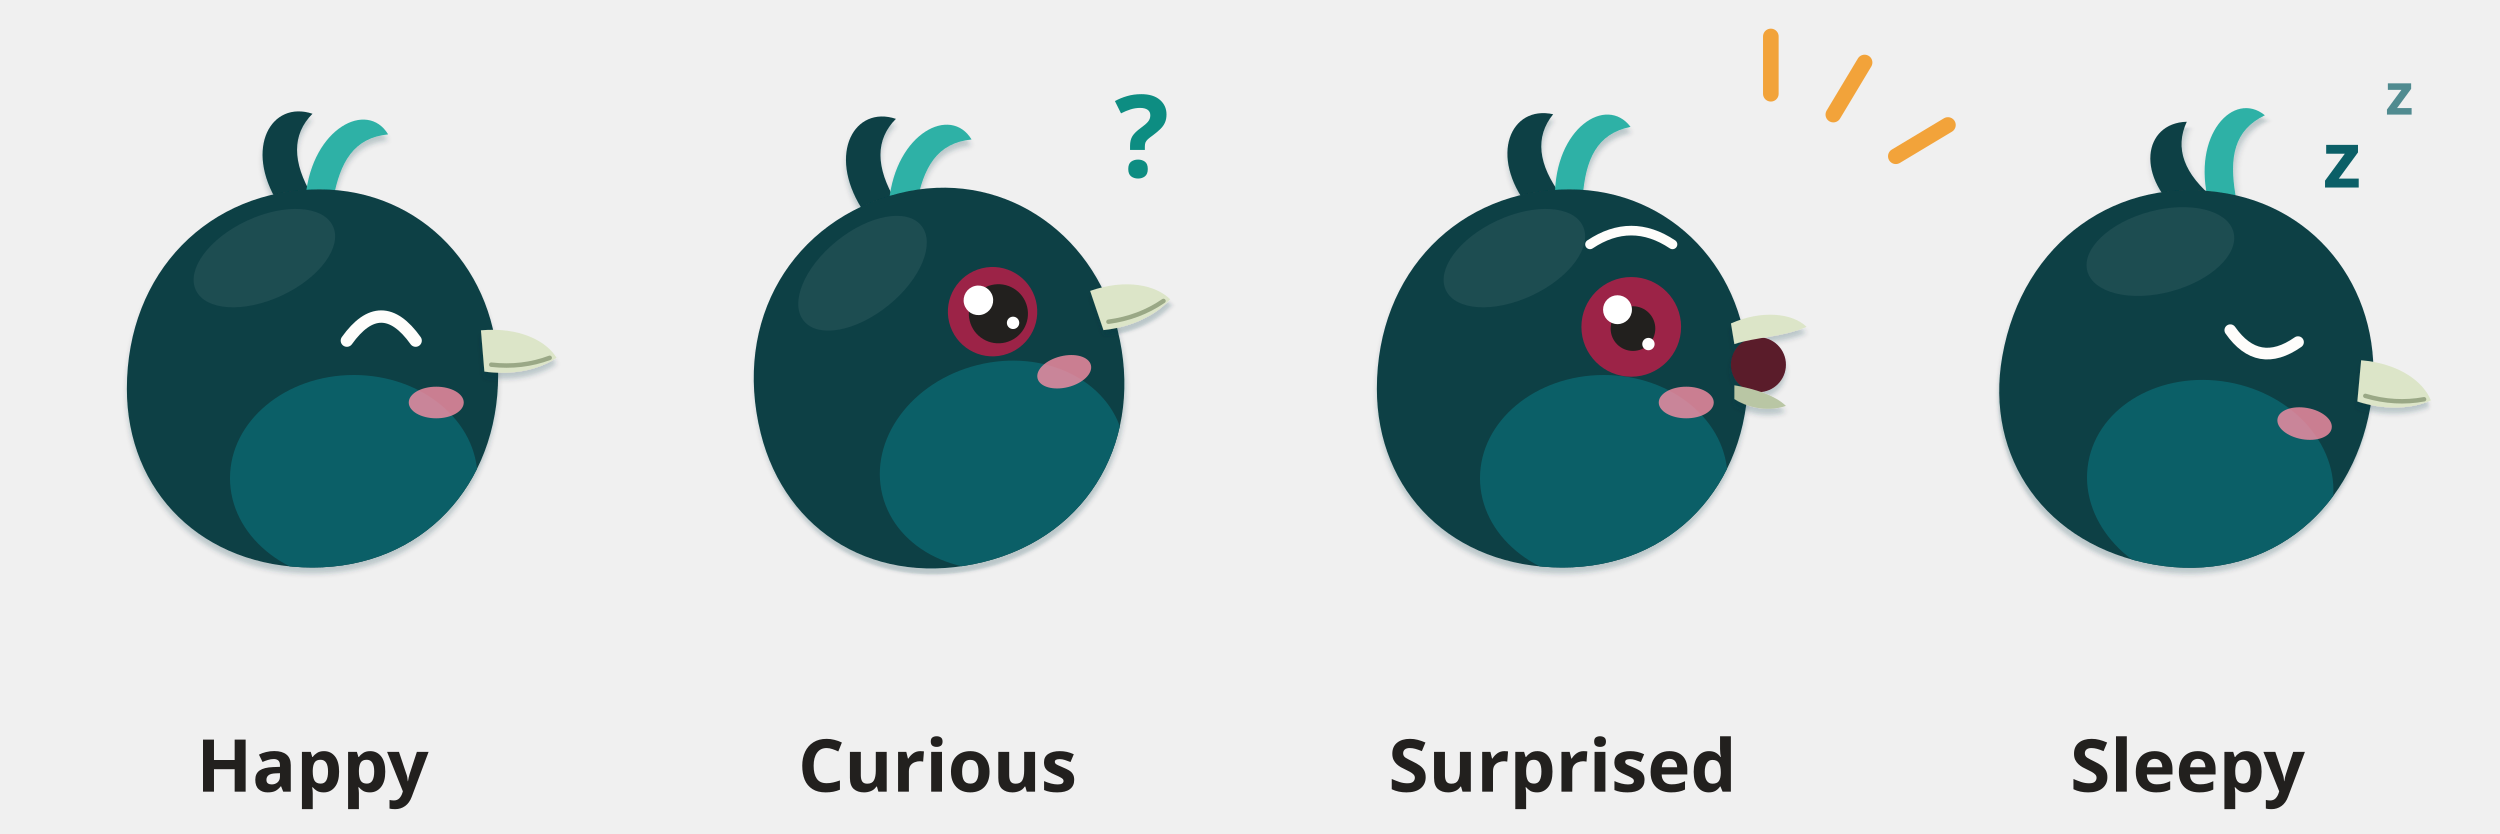
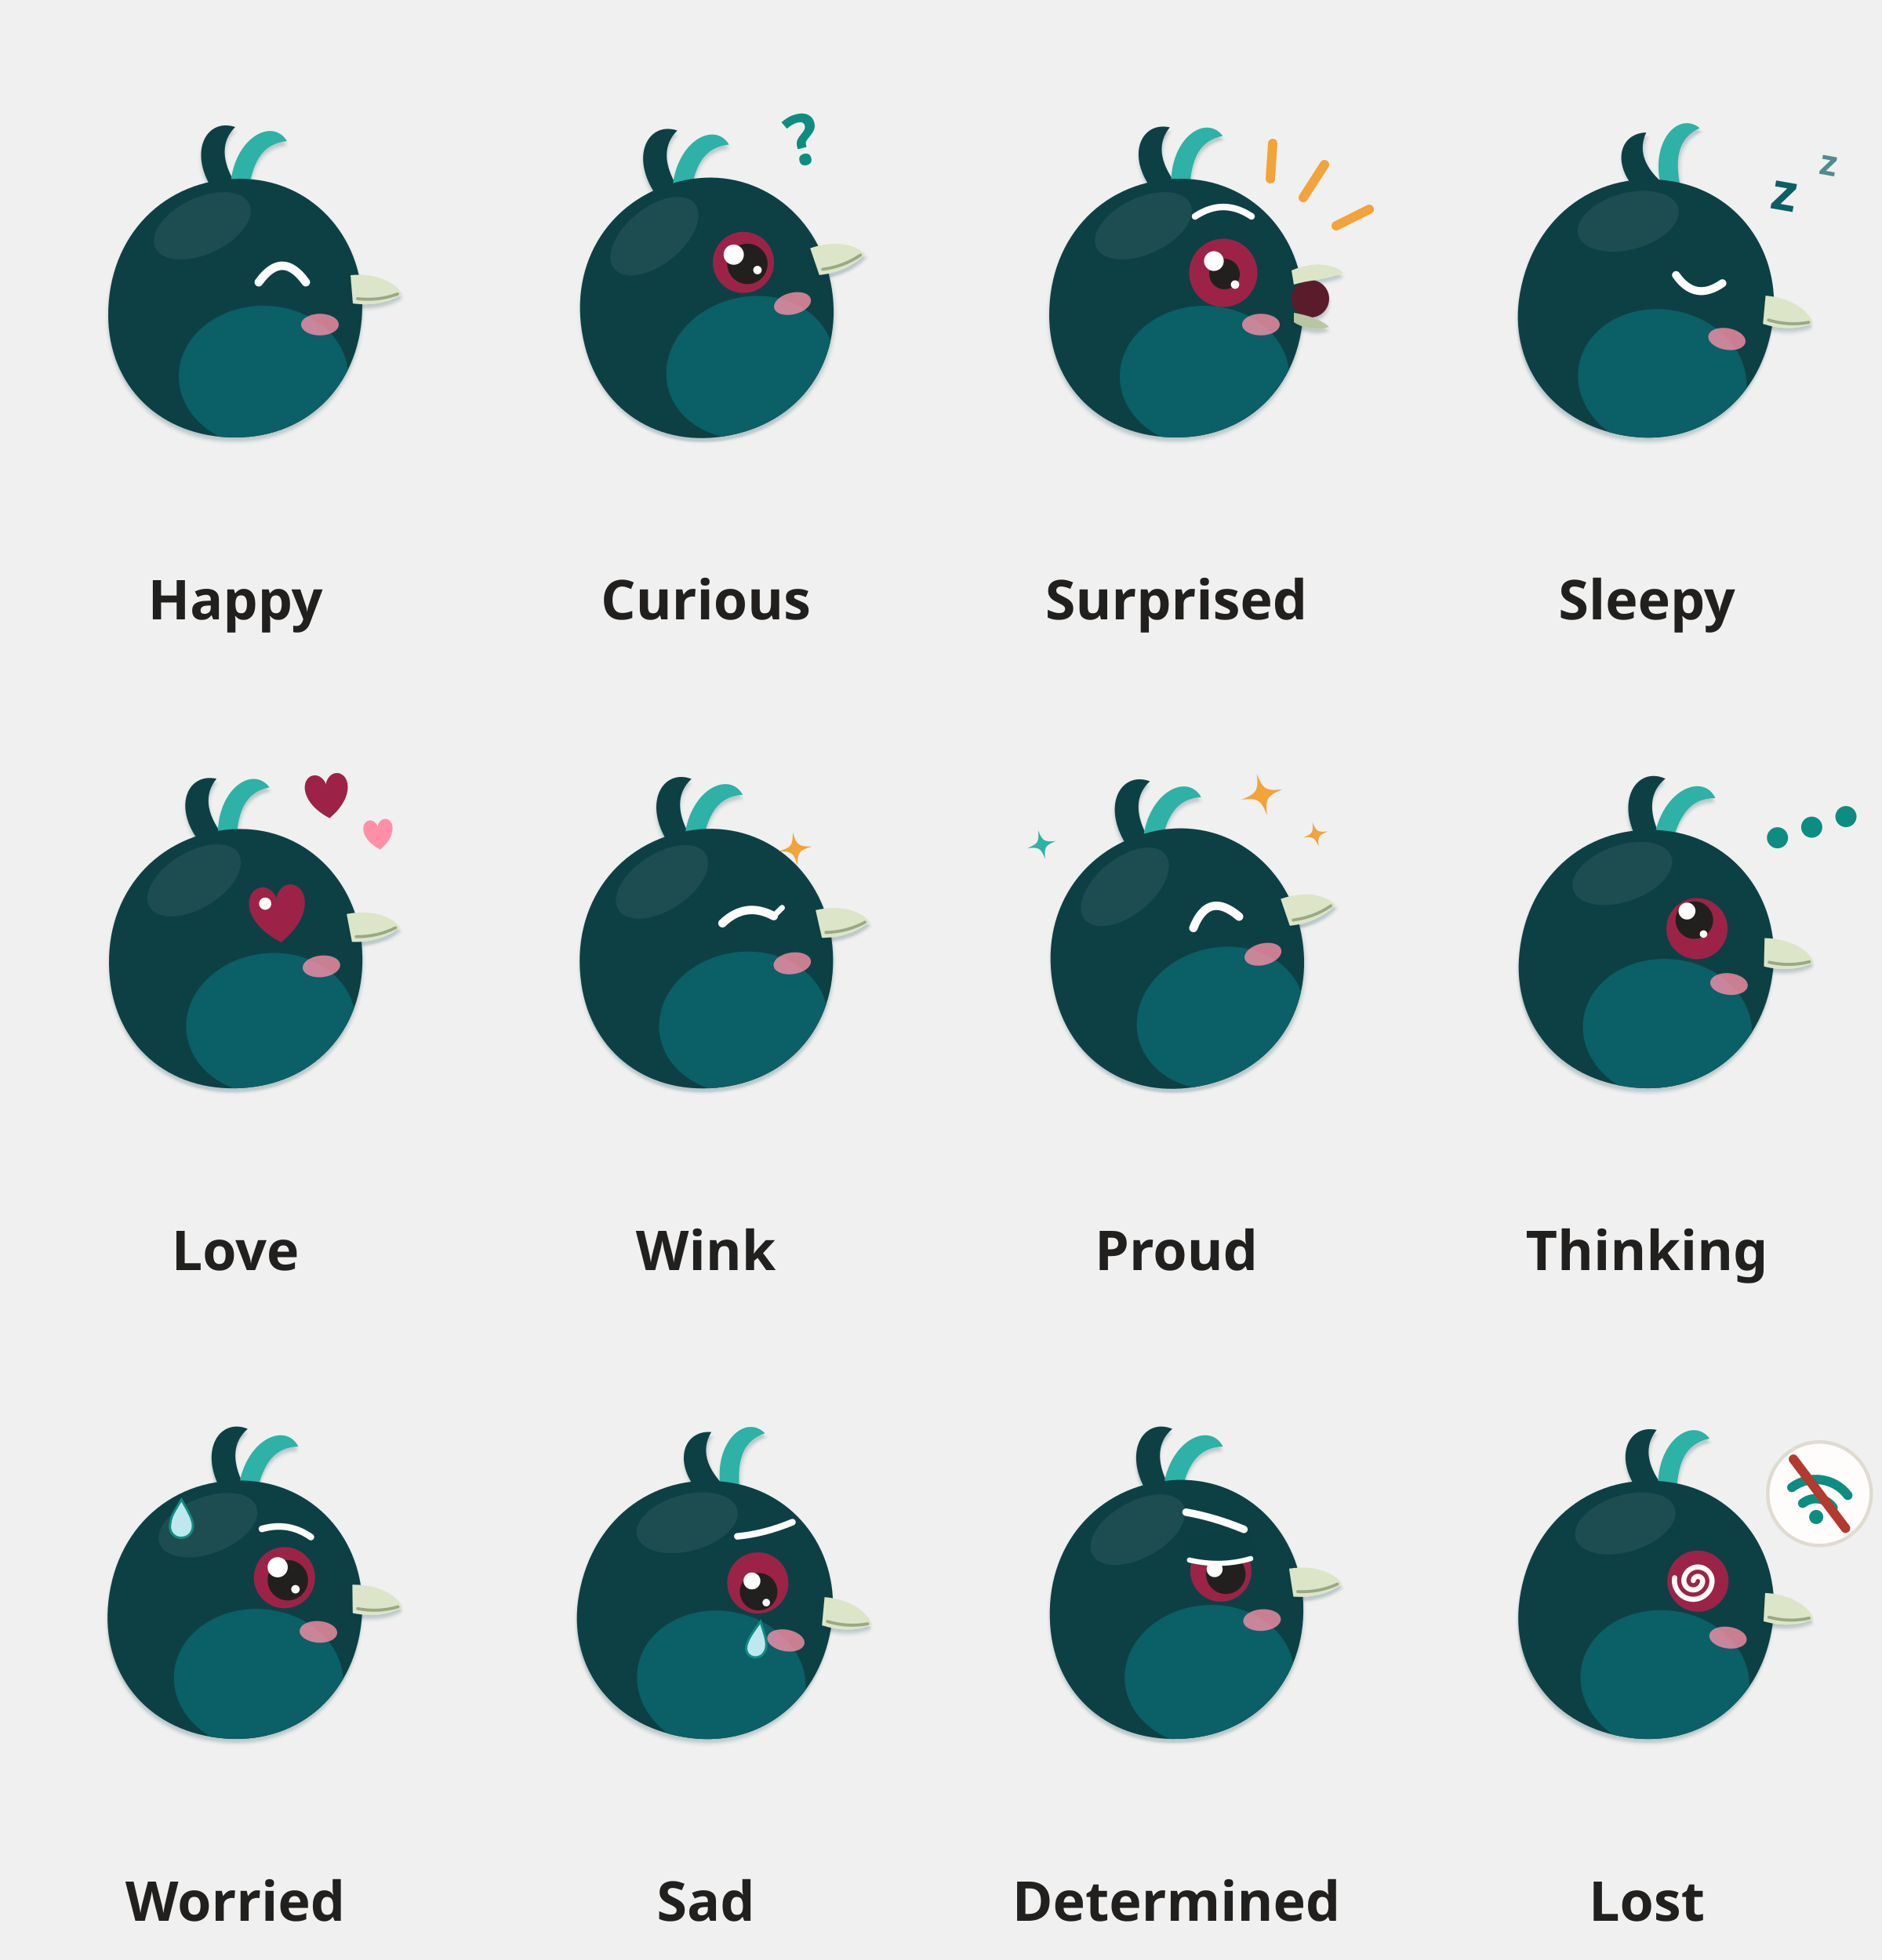
- <svg xmlns="http://www.w3.org/2000/svg" viewBox="0 0 480 160" role="img" class="">
+ <svg xmlns="http://www.w3.org/2000/svg" viewBox="0 0 480 500" role="img" class="" id="f9">
  <defs>
    <filter id="f9-pc" x="-20%" y="-20%" width="140%" height="150%">
      <feDropShadow dx="0" dy="1.8" stdDeviation="0.7" flood-color="#0B3F44" flood-opacity="0.22" />
    </filter>
    <clipPath id="f9-body">
      <path d="M 2,-54 C 32,-54 54,-30 54,0 C 54,32 32,56 0,56 C -32,56 -54,34 -54,4 C -54,-30 -30,-54 2,-54 Z" />
    </clipPath>
  </defs>
-   <g transform="translate(60 72) rotate(0) scale(0.66 0.66)">
+   <g transform="translate(60 78) rotate(0) scale(0.6 0.6)">
    <g transform="rotate(0 0 -50)" filter="url(#f9-pc)">
-       <path d="M -10,-50 C -20,-66 -12,-80 0,-76 C -6,-70 -6,-62 0,-52 Z" fill="#0B3F44" />
-       <path d="M -2,-52 C 0,-72 16,-80 22,-70 C 12,-69 8,-62 6,-51 Z" fill="#2EB1A6" />
+       <g class="tuft">
+         <path d="M -10,-50 C -20,-66 -12,-80 0,-76 C -6,-70 -6,-62 0,-52 Z" fill="#0B3F44" />
+         <path d="M -2,-52 C 0,-72 16,-80 22,-70 C 12,-69 8,-62 6,-51 Z" fill="#2EB1A6" />
+       </g>
    </g>
    <g filter="url(#f9-pc)">
      <path d="M 2,-54 C 32,-54 54,-30 54,0 C 54,32 32,56 0,56 C -32,56 -54,34 -54,4 C -54,-30 -30,-54 2,-54 Z" fill="#0B3F44" />
    </g>
    <g clip-path="url(#f9-body)">
      <ellipse cx="12" cy="30" rx="36" ry="30" fill="#0B5F67" />
      <ellipse cx="-14" cy="-34" rx="22" ry="12" fill="#fff" opacity="0.07" transform="rotate(-25 -14 -34)" />
    </g>
    <g filter="url(#f9-pc)">
      <path d="M 49,-13 C 60,-14 68,-10 71,-5 C 65,-1 57,0 50,-1 Z" fill="#DCE5C8" />
      <path d="M 52,-3 Q 61,-2 69,-5" fill="none" stroke="#9AA886" stroke-width="1.3" stroke-linecap="round" />
    </g>
    <ellipse cx="36" cy="8" rx="8" ry="4.6" fill="#FF8FA6" opacity="0.78" />
    <g transform="translate(20,-14)">
      <path d="M -10,4 Q 0,-10 10,4" fill="none" stroke="#FEFDFB" stroke-width="3.6" stroke-linecap="round" />
    </g>
  </g>
-   <text x="60" y="152" text-anchor="middle" fill="#22201E" font-family="Sora,system-ui,sans-serif" font-size="14" font-weight="700">Happy</text>
-   <g transform="translate(180 72) rotate(-14) scale(0.66 0.66)">
+   <text x="60" y="158" text-anchor="middle" fill="#22201E" font-family="Sora,system-ui,sans-serif" font-size="14" font-weight="700">Happy</text>
+   <g transform="translate(180 78) rotate(-14) scale(0.6 0.6)">
    <g transform="rotate(14 0 -50)" filter="url(#f9-pc)">
-       <path d="M -10,-50 C -20,-66 -12,-80 0,-76 C -6,-70 -6,-62 0,-52 Z" fill="#0B3F44" />
-       <path d="M -2,-52 C 0,-72 16,-80 22,-70 C 12,-69 8,-62 6,-51 Z" fill="#2EB1A6" />
+       <g class="tuft">
+         <path d="M -10,-50 C -20,-66 -12,-80 0,-76 C -6,-70 -6,-62 0,-52 Z" fill="#0B3F44" />
+         <path d="M -2,-52 C 0,-72 16,-80 22,-70 C 12,-69 8,-62 6,-51 Z" fill="#2EB1A6" />
+       </g>
    </g>
    <g filter="url(#f9-pc)">
      <path d="M 2,-54 C 32,-54 54,-30 54,0 C 54,32 32,56 0,56 C -32,56 -54,34 -54,4 C -54,-30 -30,-54 2,-54 Z" fill="#0B3F44" />
    </g>
    <g clip-path="url(#f9-body)">
      <ellipse cx="12" cy="30" rx="36" ry="30" fill="#0B5F67" />
      <ellipse cx="-14" cy="-34" rx="22" ry="12" fill="#fff" opacity="0.07" transform="rotate(-25 -14 -34)" />
    </g>
    <g filter="url(#f9-pc)">
      <path d="M 49,-13 C 60,-14 68,-10 71,-5 C 65,-1 57,0 50,-1 Z" fill="#DCE5C8" />
      <path d="M 52,-3 Q 61,-2 69,-5" fill="none" stroke="#9AA886" stroke-width="1.3" stroke-linecap="round" />
    </g>
    <ellipse cx="36" cy="8" rx="8" ry="4.6" fill="#FF8FA6" opacity="0.78" />
    <g transform="translate(20,-14)">
      <g class="blink">
        <circle r="13" fill="#9C2347" />
        <circle cx="1.5" cy="1" r="8.6" fill="#22201E" />
        <circle cx="-3.2" cy="-4.2" r="4.3" fill="#fff" />
        <circle cx="5" cy="4.6" r="1.8" fill="#fff" />
      </g>
    </g>
-   </g>
-   <text x="214" y="34" fill="#0D8D82" font-family="Sora,system-ui,sans-serif" font-size="22" font-weight="800">?</text>
-   <text x="180" y="152" text-anchor="middle" fill="#22201E" font-family="Sora,system-ui,sans-serif" font-size="14" font-weight="700">Curious</text>
-   <g transform="translate(300 72) rotate(0) scale(0.66 0.66)">
+     <text class="float" x="50" y="-48" fill="#0D8D82" font-family="Sora,system-ui,sans-serif" font-weight="800" font-size="30">?</text>
+   </g>
+   <text x="180" y="158" text-anchor="middle" fill="#22201E" font-family="Sora,system-ui,sans-serif" font-size="14" font-weight="700">Curious</text>
+   <g transform="translate(300 78) rotate(0) scale(0.6 0.6)">
    <g transform="rotate(-6 0 -50)" filter="url(#f9-pc)">
-       <path d="M -10,-50 C -20,-66 -12,-80 0,-76 C -6,-70 -6,-62 0,-52 Z" fill="#0B3F44" />
-       <path d="M -2,-52 C 0,-72 16,-80 22,-70 C 12,-69 8,-62 6,-51 Z" fill="#2EB1A6" />
+       <g class="tuft">
+         <path d="M -10,-50 C -20,-66 -12,-80 0,-76 C -6,-70 -6,-62 0,-52 Z" fill="#0B3F44" />
+         <path d="M -2,-52 C 0,-72 16,-80 22,-70 C 12,-69 8,-62 6,-51 Z" fill="#2EB1A6" />
+       </g>
    </g>
    <g filter="url(#f9-pc)">
      <path d="M 2,-54 C 32,-54 54,-30 54,0 C 54,32 32,56 0,56 C -32,56 -54,34 -54,4 C -54,-30 -30,-54 2,-54 Z" fill="#0B3F44" />
    </g>
    <g clip-path="url(#f9-body)">
      <ellipse cx="12" cy="30" rx="36" ry="30" fill="#0B5F67" />
      <ellipse cx="-14" cy="-34" rx="22" ry="12" fill="#fff" opacity="0.07" transform="rotate(-25 -14 -34)" />
    </g>
    <g filter="url(#f9-pc)">
      <ellipse cx="57" cy="-3" rx="8" ry="8" fill="#5A1A2C" />
      <path d="M 49,-15 C 58,-19 67,-18 71,-14 C 64,-11 56,-11 50,-9 Z" fill="#DCE5C8" />
      <path d="M 50,3 C 56,4 62,6 65,9 C 59,11 53,9 50,7 Z" fill="#B9C6A4" />
    </g>
    <ellipse cx="36" cy="8" rx="8" ry="4.6" fill="#FF8FA6" opacity="0.78" />
    <g transform="translate(20,-14)">
      <g class="blink">
        <circle r="14.5" fill="#9C2347" />
        <circle cx="0.5" cy="0.5" r="6.5" fill="#22201E" />
        <circle cx="-4" cy="-5" r="4.2" fill="#fff" />
        <circle cx="5" cy="5" r="1.8" fill="#fff" />
      </g>
    </g>
    <path d="M 8,-38 Q 20,-46 32,-38" fill="none" stroke="#FEFDFB" stroke-width="2.8" stroke-linecap="round" />
-   </g>
-   <g stroke="#F2A33A" stroke-width="3" stroke-linecap="round">
-     <path d="M 352,22 l 6,-10" />
-     <path d="M 364,30 l 10,-6" />
-     <path d="M 340,18 l 0,-11" />
-   </g>
-   <text x="300" y="152" text-anchor="middle" fill="#22201E" font-family="Sora,system-ui,sans-serif" font-size="14" font-weight="700">Surprised</text>
-   <g transform="translate(420 72) rotate(10) scale(0.66 0.66)">
+     <g class="twinkle" stroke="#F2A33A" stroke-width="4" stroke-linecap="round">
+       <path d="M 54,-46 l 9,-14" />
+       <path d="M 68,-34 l 14,-7" />
+       <path d="M 40,-54 l 1,-15" />
+     </g>
+   </g>
+   <text x="300" y="158" text-anchor="middle" fill="#22201E" font-family="Sora,system-ui,sans-serif" font-size="14" font-weight="700">Surprised</text>
+   <g transform="translate(420 78) rotate(10) scale(0.6 0.6)">
    <g transform="rotate(-30 0 -50)" filter="url(#f9-pc)">
-       <path d="M -10,-50 C -20,-66 -12,-80 0,-76 C -6,-70 -6,-62 0,-52 Z" fill="#0B3F44" />
-       <path d="M -2,-52 C 0,-72 16,-80 22,-70 C 12,-69 8,-62 6,-51 Z" fill="#2EB1A6" />
+       <g class="tuft">
+         <path d="M -10,-50 C -20,-66 -12,-80 0,-76 C -6,-70 -6,-62 0,-52 Z" fill="#0B3F44" />
+         <path d="M -2,-52 C 0,-72 16,-80 22,-70 C 12,-69 8,-62 6,-51 Z" fill="#2EB1A6" />
+       </g>
    </g>
    <g filter="url(#f9-pc)">
      <path d="M 2,-54 C 32,-54 54,-30 54,0 C 54,32 32,56 0,56 C -32,56 -54,34 -54,4 C -54,-30 -30,-54 2,-54 Z" fill="#0B3F44" />
    </g>
    <g clip-path="url(#f9-body)">
      <ellipse cx="12" cy="30" rx="36" ry="30" fill="#0B5F67" />
      <ellipse cx="-14" cy="-34" rx="22" ry="12" fill="#fff" opacity="0.07" transform="rotate(-25 -14 -34)" />
    </g>
    <g filter="url(#f9-pc)">
      <path d="M 49,-13 C 60,-14 68,-10 71,-5 C 65,-1 57,0 50,-1 Z" fill="#DCE5C8" />
      <path d="M 52,-3 Q 61,-2 69,-5" fill="none" stroke="#9AA886" stroke-width="1.3" stroke-linecap="round" />
    </g>
    <ellipse cx="36" cy="8" rx="8" ry="4.6" fill="#FF8FA6" opacity="0.78" />
    <g transform="translate(20,-14)">
      <path d="M -10,-1 Q 0,9 10,-1" fill="none" stroke="#FEFDFB" stroke-width="3.4" stroke-linecap="round" />
    </g>
-   </g>
-   <g fill="#0B5F67" font-family="Sora,system-ui,sans-serif" font-weight="700">
-     <text x="446" y="36" font-size="15">z</text>
-     <text x="458" y="22" font-size="11" opacity=".7">z</text>
-   </g>
-   <text x="420" y="152" text-anchor="middle" fill="#22201E" font-family="Sora,system-ui,sans-serif" font-size="14" font-weight="700">Sleepy</text>
+     <g class="zz" fill="#0B5F67" font-family="Sora,system-ui,sans-serif" font-weight="800">
+       <text x="44" y="-50" font-size="22">z</text>
+       <text x="62" y="-68" font-size="15" opacity=".7">z</text>
+     </g>
+   </g>
+   <text x="420" y="158" text-anchor="middle" fill="#22201E" font-family="Sora,system-ui,sans-serif" font-size="14" font-weight="700">Sleepy</text>
+   <g transform="translate(60 244) rotate(-6) scale(0.6 0.6)">
+     <g transform="rotate(0 0 -50)" filter="url(#f9-pc)">
+       <g class="tuft">
+         <path d="M -10,-50 C -20,-66 -12,-80 0,-76 C -6,-70 -6,-62 0,-52 Z" fill="#0B3F44" />
+         <path d="M -2,-52 C 0,-72 16,-80 22,-70 C 12,-69 8,-62 6,-51 Z" fill="#2EB1A6" />
+       </g>
+     </g>
+     <g filter="url(#f9-pc)">
+       <path d="M 2,-54 C 32,-54 54,-30 54,0 C 54,32 32,56 0,56 C -32,56 -54,34 -54,4 C -54,-30 -30,-54 2,-54 Z" fill="#0B3F44" />
+     </g>
+     <g clip-path="url(#f9-body)">
+       <ellipse cx="12" cy="30" rx="36" ry="30" fill="#0B5F67" />
+       <ellipse cx="-14" cy="-34" rx="22" ry="12" fill="#fff" opacity="0.07" transform="rotate(-25 -14 -34)" />
+     </g>
+     <g filter="url(#f9-pc)">
+       <path d="M 49,-13 C 60,-14 68,-10 71,-5 C 65,-1 57,0 50,-1 Z" fill="#DCE5C8" />
+       <path d="M 52,-3 Q 61,-2 69,-5" fill="none" stroke="#9AA886" stroke-width="1.3" stroke-linecap="round" />
+     </g>
+     <ellipse cx="36" cy="8" rx="8" ry="4.6" fill="#FF8FA6" opacity="0.78" />
+     <g transform="translate(20,-14)">
+       <g class="blink">
+         <path d="M 0,10 C -17,-1 -13,-15 -5,-14 C -2,-13.5 0,-10 0,-8.5 C 0,-10 2,-13.5 5,-14 C 13,-15 17,-1 0,10 Z" fill="#9C2347" />
+         <circle cx="-5" cy="-7" r="2.6" fill="#fff" />
+       </g>
+     </g>
+     <g class="float">
+       <path transform="translate(46 -62) scale(1.1)" d="M 0,7 C -12,-1 -9,-11 -3.5,-10 C -1.5,-9.6 0,-7.2 0,-6 C 0,-7.2 1.5,-9.6 3.5,-10 C 9,-11 12,-1 0,7 Z" fill="#9C2347" />
+       <path transform="translate(66 -44) scale(0.75)" d="M 0,7 C -12,-1 -9,-11 -3.5,-10 C -1.5,-9.6 0,-7.2 0,-6 C 0,-7.2 1.5,-9.6 3.5,-10 C 9,-11 12,-1 0,7 Z" fill="#FF8FA6" />
+     </g>
+   </g>
+   <text x="60" y="324" text-anchor="middle" fill="#22201E" font-family="Sora,system-ui,sans-serif" font-size="14" font-weight="700">Love</text>
+   <g transform="translate(180 244) rotate(-8) scale(0.6 0.6)">
+     <g transform="rotate(10 0 -50)" filter="url(#f9-pc)">
+       <g class="tuft">
+         <path d="M -10,-50 C -20,-66 -12,-80 0,-76 C -6,-70 -6,-62 0,-52 Z" fill="#0B3F44" />
+         <path d="M -2,-52 C 0,-72 16,-80 22,-70 C 12,-69 8,-62 6,-51 Z" fill="#2EB1A6" />
+       </g>
+     </g>
+     <g filter="url(#f9-pc)">
+       <path d="M 2,-54 C 32,-54 54,-30 54,0 C 54,32 32,56 0,56 C -32,56 -54,34 -54,4 C -54,-30 -30,-54 2,-54 Z" fill="#0B3F44" />
+     </g>
+     <g clip-path="url(#f9-body)">
+       <ellipse cx="12" cy="30" rx="36" ry="30" fill="#0B5F67" />
+       <ellipse cx="-14" cy="-34" rx="22" ry="12" fill="#fff" opacity="0.07" transform="rotate(-25 -14 -34)" />
+     </g>
+     <g filter="url(#f9-pc)">
+       <path d="M 49,-13 C 60,-14 68,-10 71,-5 C 65,-1 57,0 50,-1 Z" fill="#DCE5C8" />
+       <path d="M 52,-3 Q 61,-2 69,-5" fill="none" stroke="#9AA886" stroke-width="1.3" stroke-linecap="round" />
+     </g>
+     <ellipse cx="36" cy="8" rx="8" ry="4.6" fill="#FF8FA6" opacity="0.78" />
+     <g transform="translate(20,-14)">
+       <path d="M -11,1 Q 0,-7 11,1" fill="none" stroke="#FEFDFB" stroke-width="3.6" stroke-linecap="round" />
+       <path d="M 11,1 l 4,-3" stroke="#FEFDFB" stroke-width="2.4" stroke-linecap="round" />
+     </g>
+     <g class="twinkle">
+       <path transform="translate(44 -40) scale(0.8)" d="M 0,-9 C 1,-2 2,-1 9,0 C 2,1 1,2 0,9 C -1,2 -2,1 -9,0 C -2,-1 -1,-2 0,-9 Z" fill="#F2A33A" />
+     </g>
+   </g>
+   <text x="180" y="324" text-anchor="middle" fill="#22201E" font-family="Sora,system-ui,sans-serif" font-size="14" font-weight="700">Wink</text>
+   <g transform="translate(300 244) rotate(-14) scale(0.6 0.6)">
+     <g transform="rotate(16 0 -50)" filter="url(#f9-pc)">
+       <g class="tuft">
+         <path d="M -10,-50 C -20,-66 -12,-80 0,-76 C -6,-70 -6,-62 0,-52 Z" fill="#0B3F44" />
+         <path d="M -2,-52 C 0,-72 16,-80 22,-70 C 12,-69 8,-62 6,-51 Z" fill="#2EB1A6" />
+       </g>
+     </g>
+     <g filter="url(#f9-pc)">
+       <path d="M 2,-54 C 32,-54 54,-30 54,0 C 54,32 32,56 0,56 C -32,56 -54,34 -54,4 C -54,-30 -30,-54 2,-54 Z" fill="#0B3F44" />
+     </g>
+     <g clip-path="url(#f9-body)">
+       <ellipse cx="12" cy="30" rx="36" ry="30" fill="#0B5F67" />
+       <ellipse cx="-14" cy="-34" rx="22" ry="12" fill="#fff" opacity="0.07" transform="rotate(-25 -14 -34)" />
+     </g>
+     <g filter="url(#f9-pc)">
+       <path d="M 49,-13 C 60,-14 68,-10 71,-5 C 65,-1 57,0 50,-1 Z" fill="#DCE5C8" />
+       <path d="M 52,-3 Q 61,-2 69,-5" fill="none" stroke="#9AA886" stroke-width="1.3" stroke-linecap="round" />
+     </g>
+     <ellipse cx="36" cy="8" rx="8" ry="4.6" fill="#FF8FA6" opacity="0.78" />
+     <g transform="translate(20,-14)">
+       <path d="M -10,4 Q 0,-10 10,4" fill="none" stroke="#FEFDFB" stroke-width="3.6" stroke-linecap="round" />
+     </g>
+     <g class="twinkle">
+       <path transform="translate(52 -58) scale(1)" d="M 0,-9 C 1,-2 2,-1 9,0 C 2,1 1,2 0,9 C -1,2 -2,1 -9,0 C -2,-1 -1,-2 0,-9 Z" fill="#F2A33A" />
+       <path transform="translate(70 -36) scale(0.6)" d="M 0,-9 C 1,-2 2,-1 9,0 C 2,1 1,2 0,9 C -1,2 -2,1 -9,0 C -2,-1 -1,-2 0,-9 Z" fill="#F2A33A" />
+       <path transform="translate(-44 -60) scale(0.7)" d="M 0,-9 C 1,-2 2,-1 9,0 C 2,1 1,2 0,9 C -1,2 -2,1 -9,0 C -2,-1 -1,-2 0,-9 Z" fill="#2EB1A6" />
+     </g>
+   </g>
+   <text x="300" y="324" text-anchor="middle" fill="#22201E" font-family="Sora,system-ui,sans-serif" font-size="14" font-weight="700">Proud</text>
+   <g transform="translate(420 244) rotate(6) scale(0.6 0.6)">
+     <g transform="rotate(0 0 -50)" filter="url(#f9-pc)">
+       <g class="tuft">
+         <path d="M -10,-50 C -20,-66 -12,-80 0,-76 C -6,-70 -6,-62 0,-52 Z" fill="#0B3F44" />
+         <path d="M -2,-52 C 0,-72 16,-80 22,-70 C 12,-69 8,-62 6,-51 Z" fill="#2EB1A6" />
+       </g>
+     </g>
+     <g filter="url(#f9-pc)">
+       <path d="M 2,-54 C 32,-54 54,-30 54,0 C 54,32 32,56 0,56 C -32,56 -54,34 -54,4 C -54,-30 -30,-54 2,-54 Z" fill="#0B3F44" />
+     </g>
+     <g clip-path="url(#f9-body)">
+       <ellipse cx="12" cy="30" rx="36" ry="30" fill="#0B5F67" />
+       <ellipse cx="-14" cy="-34" rx="22" ry="12" fill="#fff" opacity="0.07" transform="rotate(-25 -14 -34)" />
+     </g>
+     <g filter="url(#f9-pc)">
+       <path d="M 49,-13 C 60,-14 68,-10 71,-5 C 65,-1 57,0 50,-1 Z" fill="#DCE5C8" />
+       <path d="M 52,-3 Q 61,-2 69,-5" fill="none" stroke="#9AA886" stroke-width="1.3" stroke-linecap="round" />
+     </g>
+     <ellipse cx="36" cy="8" rx="8" ry="4.6" fill="#FF8FA6" opacity="0.78" />
+     <g transform="translate(20,-14)">
+       <g class="blink">
+         <circle r="13" fill="#9C2347" />
+         <circle cx="-1.5" cy="-3.5" r="8" fill="#22201E" />
+         <circle cx="-5" cy="-7" r="3.6" fill="#fff" />
+         <circle cx="3" cy="2" r="1.6" fill="#fff" />
+       </g>
+     </g>
+     <g class="dots" fill="#0D8D82">
+       <circle cx="50" cy="-56" r="4.5" />
+       <circle cx="64" cy="-62" r="4.5" />
+       <circle cx="78" cy="-68" r="4.5" />
+     </g>
+   </g>
+   <text x="420" y="324" text-anchor="middle" fill="#22201E" font-family="Sora,system-ui,sans-serif" font-size="14" font-weight="700">Thinking</text>
+   <g transform="translate(60 410) rotate(4) scale(0.6 0.6)">
+     <g transform="rotate(0 0 -50)" filter="url(#f9-pc)">
+       <g class="tuft">
+         <path d="M -10,-50 C -20,-66 -12,-80 0,-76 C -6,-70 -6,-62 0,-52 Z" fill="#0B3F44" />
+         <path d="M -2,-52 C 0,-72 16,-80 22,-70 C 12,-69 8,-62 6,-51 Z" fill="#2EB1A6" />
+       </g>
+     </g>
+     <g filter="url(#f9-pc)">
+       <path d="M 2,-54 C 32,-54 54,-30 54,0 C 54,32 32,56 0,56 C -32,56 -54,34 -54,4 C -54,-30 -30,-54 2,-54 Z" fill="#0B3F44" />
+     </g>
+     <g clip-path="url(#f9-body)">
+       <ellipse cx="12" cy="30" rx="36" ry="30" fill="#0B5F67" />
+       <ellipse cx="-14" cy="-34" rx="22" ry="12" fill="#fff" opacity="0.07" transform="rotate(-25 -14 -34)" />
+     </g>
+     <g filter="url(#f9-pc)">
+       <path d="M 49,-13 C 60,-14 68,-10 71,-5 C 65,-1 57,0 50,-1 Z" fill="#DCE5C8" />
+       <path d="M 52,-3 Q 61,-2 69,-5" fill="none" stroke="#9AA886" stroke-width="1.3" stroke-linecap="round" />
+     </g>
+     <ellipse cx="36" cy="8" rx="8" ry="4.6" fill="#FF8FA6" opacity="0.78" />
+     <g transform="translate(20,-14)">
+       <g class="blink">
+         <circle r="13" fill="#9C2347" />
+         <circle cx="1.5" cy="1" r="8.6" fill="#22201E" />
+         <circle cx="-3.2" cy="-4.2" r="4.3" fill="#fff" />
+         <circle cx="5" cy="4.6" r="1.8" fill="#fff" />
+       </g>
+     </g>
+     <path d="M 9,-34 Q 20,-38 30,-32" fill="none" stroke="#FEFDFB" stroke-width="2.8" stroke-linecap="round" />
+     <path class="sweat" d="M -26,-44 C -22,-38 -18,-33 -22,-29 C -26,-26 -31,-29 -30,-34 C -30,-37 -28,-40 -26,-44 Z" fill="#BFE7F0" stroke="#0D8D82" stroke-width="1" />
+   </g>
+   <text x="60" y="490" text-anchor="middle" fill="#22201E" font-family="Sora,system-ui,sans-serif" font-size="14" font-weight="700">Worried</text>
+   <g transform="translate(180 410) rotate(10) scale(0.6 0.6)">
+     <g transform="rotate(-24 0 -50)" filter="url(#f9-pc)">
+       <g class="tuft">
+         <path d="M -10,-50 C -20,-66 -12,-80 0,-76 C -6,-70 -6,-62 0,-52 Z" fill="#0B3F44" />
+         <path d="M -2,-52 C 0,-72 16,-80 22,-70 C 12,-69 8,-62 6,-51 Z" fill="#2EB1A6" />
+       </g>
+     </g>
+     <g filter="url(#f9-pc)">
+       <path d="M 2,-54 C 32,-54 54,-30 54,0 C 54,32 32,56 0,56 C -32,56 -54,34 -54,4 C -54,-30 -30,-54 2,-54 Z" fill="#0B3F44" />
+     </g>
+     <g clip-path="url(#f9-body)">
+       <ellipse cx="12" cy="30" rx="36" ry="30" fill="#0B5F67" />
+       <ellipse cx="-14" cy="-34" rx="22" ry="12" fill="#fff" opacity="0.07" transform="rotate(-25 -14 -34)" />
+     </g>
+     <g filter="url(#f9-pc)">
+       <path d="M 49,-13 C 60,-14 68,-10 71,-5 C 65,-1 57,0 50,-1 Z" fill="#DCE5C8" />
+       <path d="M 52,-3 Q 61,-2 69,-5" fill="none" stroke="#9AA886" stroke-width="1.3" stroke-linecap="round" />
+     </g>
+     <ellipse cx="36" cy="8" rx="8" ry="4.6" fill="#FF8FA6" opacity="0.78" />
+     <g transform="translate(20,-14)">
+       <g class="blink">
+         <circle r="13" fill="#9C2347" />
+         <circle cx="1" cy="3.6" r="8" fill="#22201E" />
+         <circle cx="-2.6" cy="-0.4" r="3.6" fill="#fff" />
+         <circle cx="5" cy="7.6" r="1.6" fill="#fff" />
+       </g>
+     </g>
+     <path d="M 8,-32 Q 19,-35 30,-42" fill="none" stroke="#FEFDFB" stroke-width="2.8" stroke-linecap="round" />
+     <path class="tear" d="M 24,2 C 27,8 30,12 27,16 C 24,19 19,17 20,12 C 20.5,9 22,6 24,2 Z" fill="#BFE7F0" stroke="#0D8D82" stroke-width="1" />
+   </g>
+   <text x="180" y="490" text-anchor="middle" fill="#22201E" font-family="Sora,system-ui,sans-serif" font-size="14" font-weight="700">Sad</text>
+   <g transform="translate(300 410) rotate(-4) scale(0.6 0.6)">
+     <g transform="rotate(8 0 -50)" filter="url(#f9-pc)">
+       <g class="tuft">
+         <path d="M -10,-50 C -20,-66 -12,-80 0,-76 C -6,-70 -6,-62 0,-52 Z" fill="#0B3F44" />
+         <path d="M -2,-52 C 0,-72 16,-80 22,-70 C 12,-69 8,-62 6,-51 Z" fill="#2EB1A6" />
+       </g>
+     </g>
+     <g filter="url(#f9-pc)">
+       <path d="M 2,-54 C 32,-54 54,-30 54,0 C 54,32 32,56 0,56 C -32,56 -54,34 -54,4 C -54,-30 -30,-54 2,-54 Z" fill="#0B3F44" />
+     </g>
+     <g clip-path="url(#f9-body)">
+       <ellipse cx="12" cy="30" rx="36" ry="30" fill="#0B5F67" />
+       <ellipse cx="-14" cy="-34" rx="22" ry="12" fill="#fff" opacity="0.07" transform="rotate(-25 -14 -34)" />
+     </g>
+     <g filter="url(#f9-pc)">
+       <path d="M 49,-13 C 60,-14 68,-10 71,-5 C 65,-1 57,0 50,-1 Z" fill="#DCE5C8" />
+       <path d="M 52,-3 Q 61,-2 69,-5" fill="none" stroke="#9AA886" stroke-width="1.3" stroke-linecap="round" />
+     </g>
+     <ellipse cx="36" cy="8" rx="8" ry="4.6" fill="#FF8FA6" opacity="0.78" />
+     <g transform="translate(20,-14)">
+       <g class="blink">
+         <circle r="13" fill="#9C2347" />
+         <circle cx="2" cy="1.5" r="8.4" fill="#22201E" />
+         <circle cx="-2.6" cy="-1" r="3.4" fill="#fff" />
+       </g>
+       <path d="M -15,-16 L 15,-16 L 15,-4 Q 0,-1 -15,-6 Z" fill="#0B3F44" />
+       <path d="M -13,-5.6 Q 0,-1.6 13,-4.4" fill="none" stroke="#FEFDFB" stroke-width="2.2" stroke-linecap="round" />
+     </g>
+     <path d="M 7,-40 Q 19,-37 31,-31" fill="none" stroke="#FEFDFB" stroke-width="3.2" stroke-linecap="round" />
+   </g>
+   <text x="300" y="490" text-anchor="middle" fill="#22201E" font-family="Sora,system-ui,sans-serif" font-size="14" font-weight="700">Determined</text>
+   <g transform="translate(420 410) rotate(8) scale(0.6 0.6)">
+     <g transform="rotate(-14 0 -50)" filter="url(#f9-pc)">
+       <g class="tuft">
+         <path d="M -10,-50 C -20,-66 -12,-80 0,-76 C -6,-70 -6,-62 0,-52 Z" fill="#0B3F44" />
+         <path d="M -2,-52 C 0,-72 16,-80 22,-70 C 12,-69 8,-62 6,-51 Z" fill="#2EB1A6" />
+       </g>
+     </g>
+     <g filter="url(#f9-pc)">
+       <path d="M 2,-54 C 32,-54 54,-30 54,0 C 54,32 32,56 0,56 C -32,56 -54,34 -54,4 C -54,-30 -30,-54 2,-54 Z" fill="#0B3F44" />
+     </g>
+     <g clip-path="url(#f9-body)">
+       <ellipse cx="12" cy="30" rx="36" ry="30" fill="#0B5F67" />
+       <ellipse cx="-14" cy="-34" rx="22" ry="12" fill="#fff" opacity="0.07" transform="rotate(-25 -14 -34)" />
+     </g>
+     <g filter="url(#f9-pc)">
+       <path d="M 49,-13 C 60,-14 68,-10 71,-5 C 65,-1 57,0 50,-1 Z" fill="#DCE5C8" />
+       <path d="M 52,-3 Q 61,-2 69,-5" fill="none" stroke="#9AA886" stroke-width="1.3" stroke-linecap="round" />
+     </g>
+     <ellipse cx="36" cy="8" rx="8" ry="4.6" fill="#FF8FA6" opacity="0.78" />
+     <g transform="translate(20,-14)">
+       <circle r="13" fill="#9C2347" />
+       <g class="spin">
+         <path d="M 0,0 m -2,0 a 2,2 0 1 1 4,0 a 4,4 0 1 1 -8,0 a 6,6 0 1 1 12,0 a 8,8 0 1 1 -16,0" fill="none" stroke="#FEFDFB" stroke-width="2.2" stroke-linecap="round" />
+       </g>
+     </g>
+     <g class="float" transform="translate(66 -58)">
+       <circle r="22" fill="#FEFDFB" stroke="#DFDBD1" stroke-width="1.5" />
+       <g fill="none" stroke="#0D8D82" stroke-width="4" stroke-linecap="round">
+         <path d="M -12,-1 a 17,17 0 0 1 24,0" />
+         <path d="M -6.5,5 a 9,9 0 0 1 13,0" />
+       </g>
+       <circle cy="10" r="3" fill="#0D8D82" />
+       <path d="M -13,-13 L 13,13" stroke="#B23A2E" stroke-width="4" stroke-linecap="round" />
+     </g>
+   </g>
+   <text x="420" y="490" text-anchor="middle" fill="#22201E" font-family="Sora,system-ui,sans-serif" font-size="14" font-weight="700">Lost</text>
</svg>
